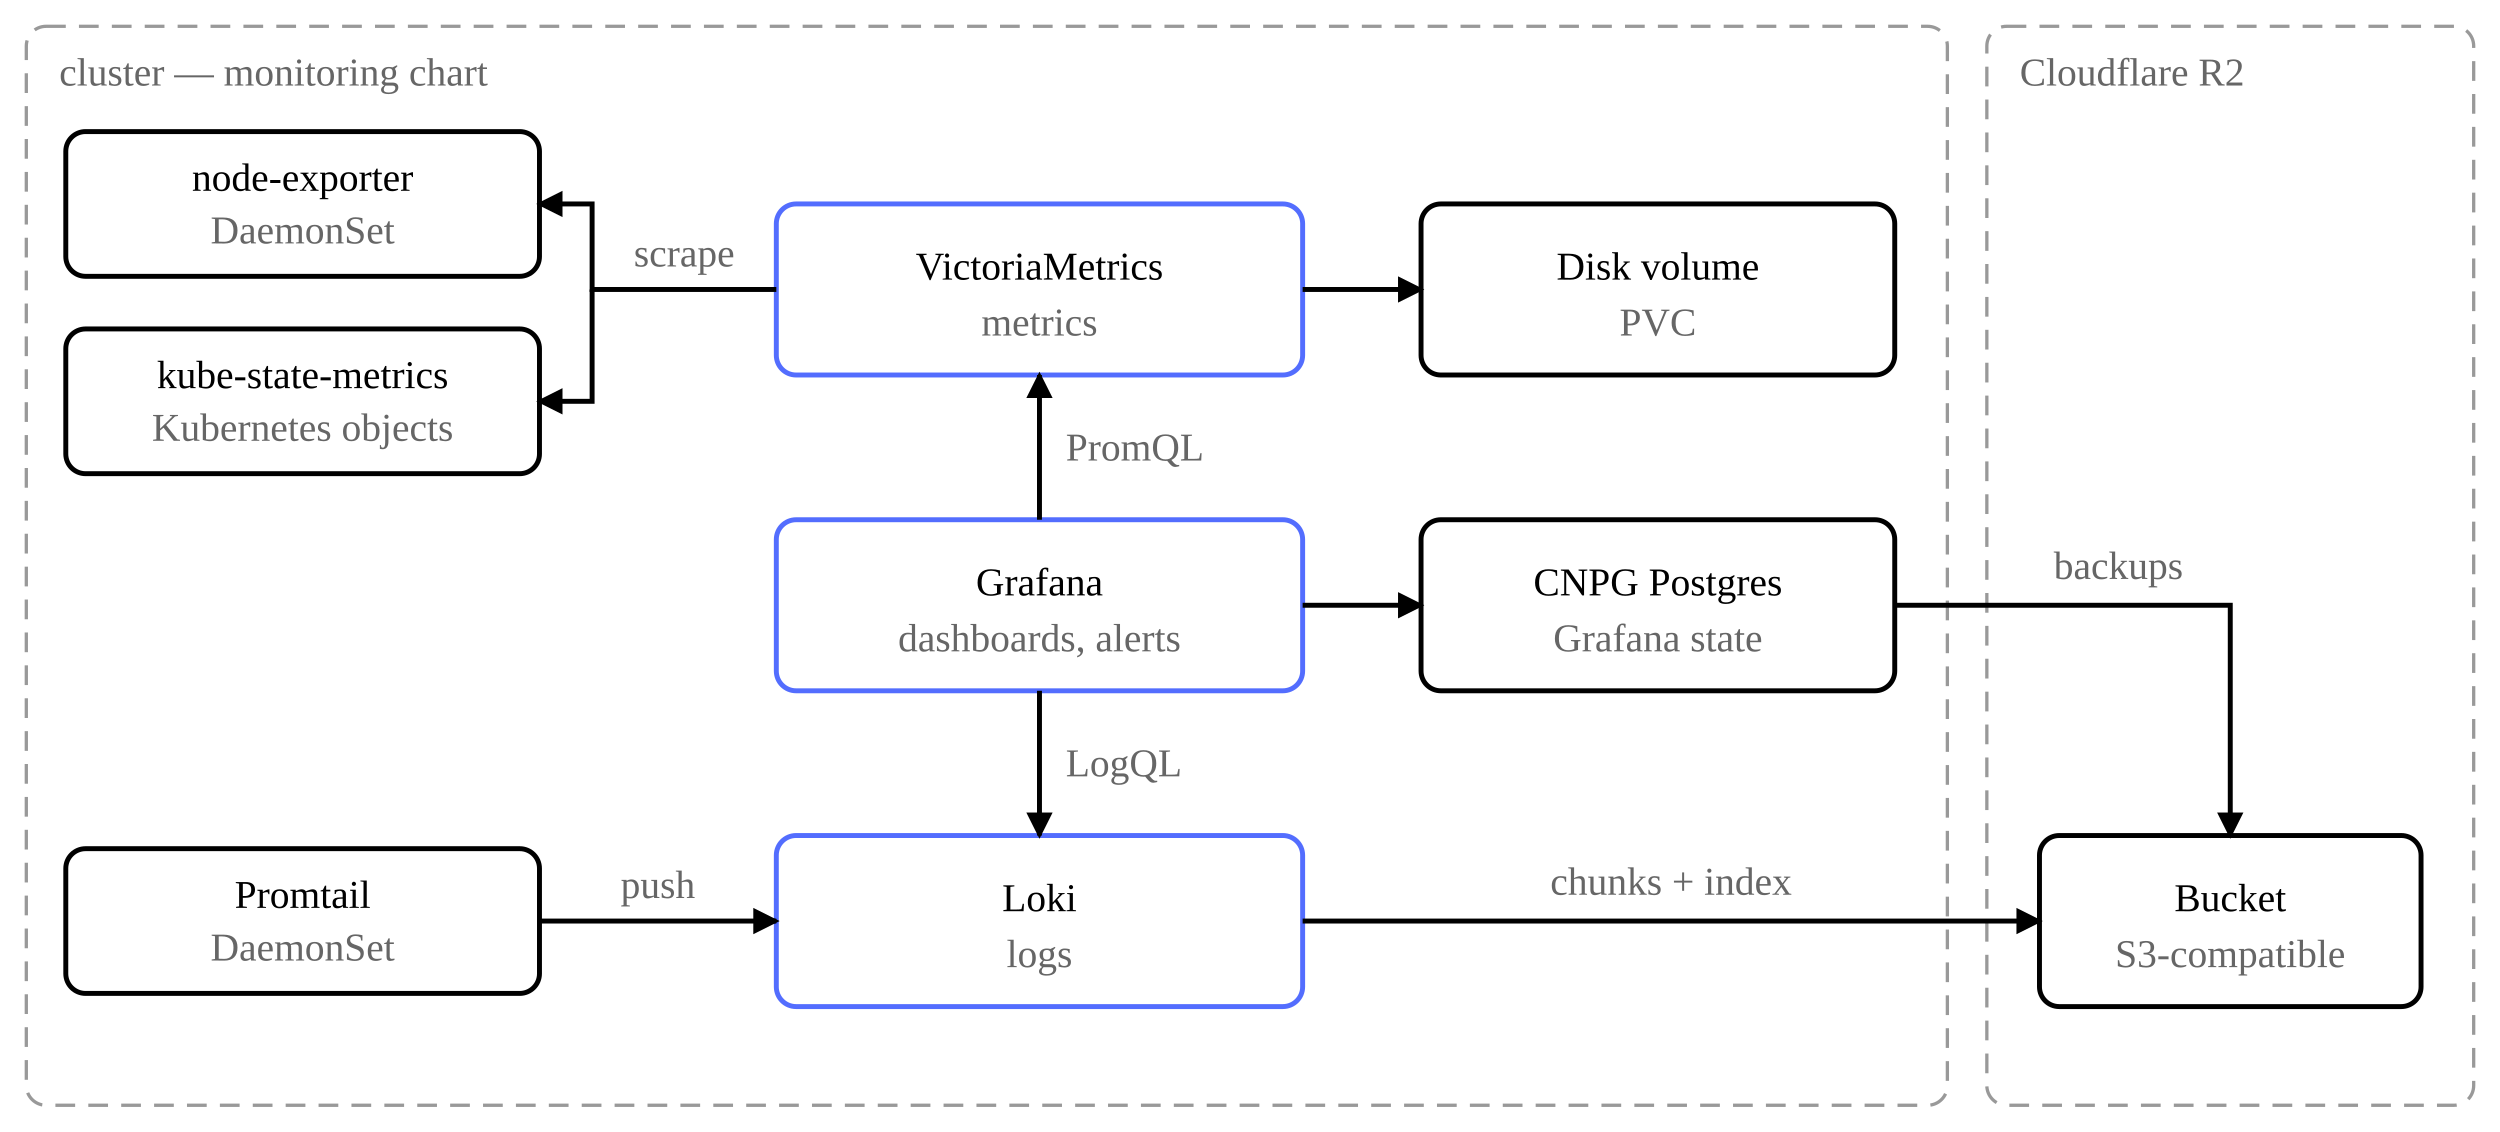
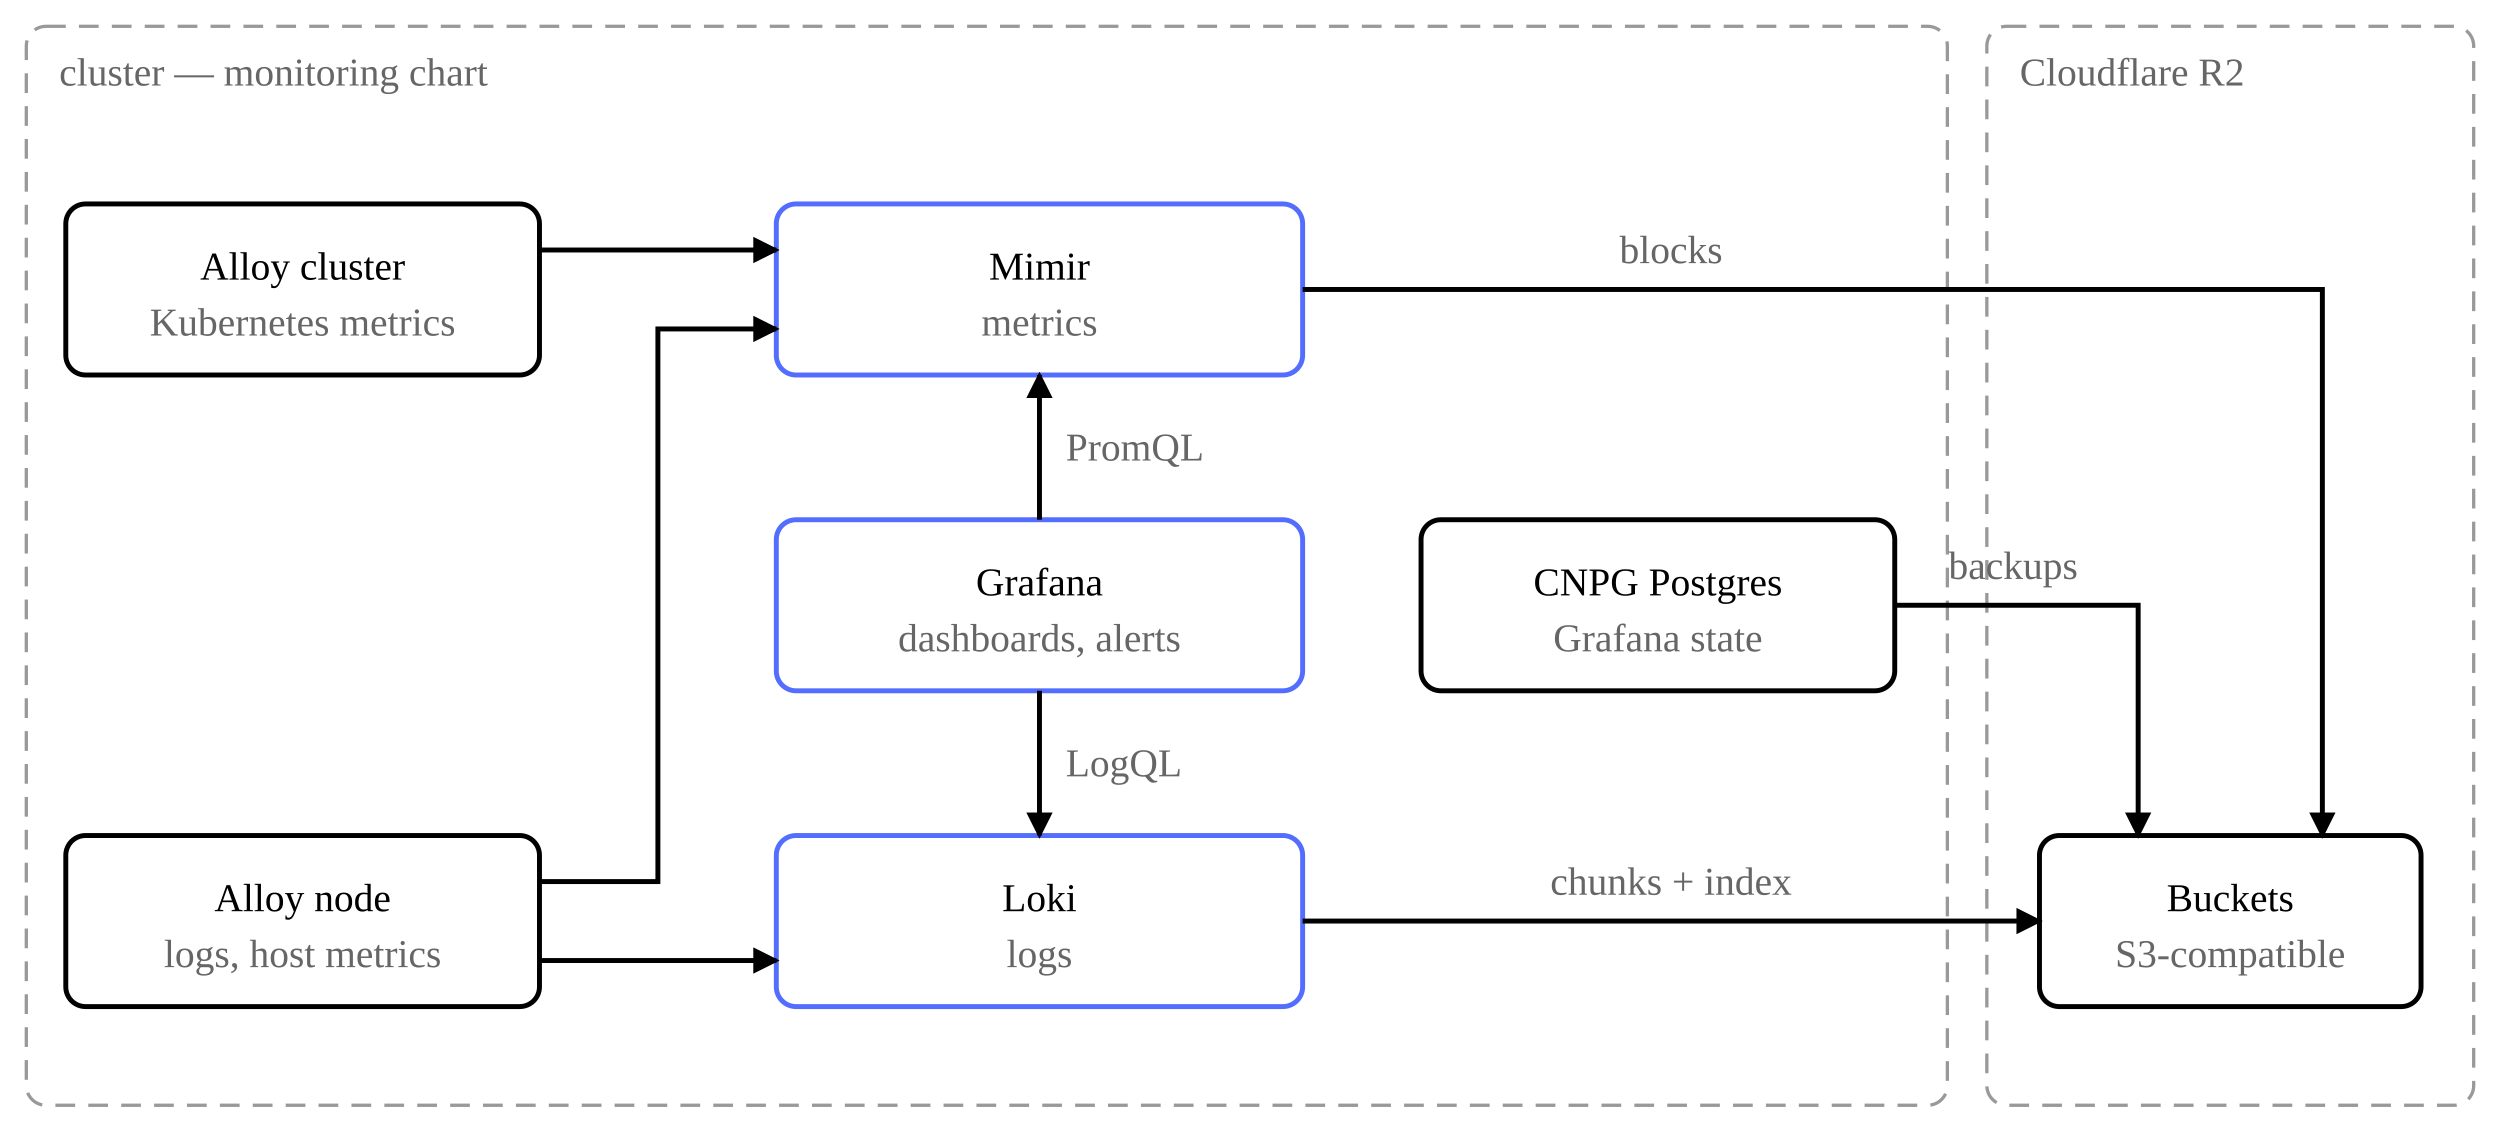
<svg xmlns="http://www.w3.org/2000/svg" aria-labelledby="observability-title" role="img" viewBox="0 0 760 344">
  <style>.observability-box{fill:none;stroke:currentColor;stroke-width:1.5}
.observability-zone{fill:none;stroke:var(--md-default-fg-color--lighter,#999);stroke-dasharray:6 4}
.observability-accent{stroke:var(--md-accent-fg-color,#536dfe)}
.observability-line{fill:none;stroke:currentColor;stroke-width:1.5}
.observability-head{fill:currentColor}
.observability-label{fill:currentColor;font:14px var(--md-text-font-family,sans-serif)}
.observability-small{fill:var(--md-default-fg-color--light,#666);font:12px var(--md-text-font-family,sans-serif)}</style>
  <defs>
    <marker id="observability-arrow" markerHeight="8" markerUnits="userSpaceOnUse" markerWidth="8" orient="auto" refX="7" refY="4" viewBox="0 0 8 8">
      <path d="m0 0 8 4-8 4z" class="observability-head" />
    </marker>
  </defs>
  <rect width="584" height="328" x="8" y="8" class="observability-zone" rx="6" />
  <rect width="148" height="328" x="604" y="8" class="observability-zone" rx="6" />
-   <rect width="144" height="44" x="20" y="40" class="observability-box" rx="6" />
-   <rect width="144" height="44" x="20" y="100" class="observability-box" rx="6" />
-   <rect width="144" height="44" x="20" y="258" class="observability-box" rx="6" />
+   <rect width="144" height="52" x="20" y="62" class="observability-box" rx="6" />
+   <rect width="144" height="52" x="20" y="254" class="observability-box" rx="6" />
  <rect width="160" height="52" x="236" y="62" class="observability-box observability-accent" rx="6" />
  <rect width="160" height="52" x="236" y="158" class="observability-box observability-accent" rx="6" />
  <rect width="160" height="52" x="236" y="254" class="observability-box observability-accent" rx="6" />
-   <rect width="144" height="52" x="432" y="62" class="observability-box" rx="6" />
  <rect width="144" height="52" x="432" y="158" class="observability-box" rx="6" />
  <rect width="116" height="52" x="620" y="254" class="observability-box" rx="6" />
  <g marker-end="url(#observability-arrow)" class="observability-line">
-     <path d="M236 88h-56V62h-16" />
-     <path d="M180 88v34h-16" />
-     <path d="M164 280h72" />
+     <path d="M164 76h72" />
+     <path d="M164 268h36V100h36" />
+     <path d="M164 292h72" />
    <path d="M316 158v-44" />
    <path d="M316 210v44" />
-     <path d="M396 88h36" />
-     <path d="M396 184h36" />
+     <path d="M396 88h310v166" />
    <path d="M396 280h224" />
-     <path d="M576 184h102v70" />
+     <path d="M576 184h74v70" />
  </g>
  <text x="18" y="26" class="observability-small">cluster — monitoring chart</text>
  <text x="614" y="26" class="observability-small">Cloudflare R2</text>
  <g text-anchor="middle">
-     <text x="92" y="58" class="observability-label">node-exporter</text>
-     <text x="92" y="74" class="observability-small">DaemonSet</text>
-     <text x="92" y="118" class="observability-label">kube-state-metrics</text>
-     <text x="92" y="134" class="observability-small">Kubernetes objects</text>
-     <text x="92" y="276" class="observability-label">Promtail</text>
-     <text x="92" y="292" class="observability-small">DaemonSet</text>
-     <text x="208" y="81" class="observability-small">scrape</text>
-     <text x="200" y="273" class="observability-small">push</text>
-     <text x="316" y="85" class="observability-label">VictoriaMetrics</text>
+     <text x="92" y="85" class="observability-label">Alloy cluster</text>
+     <text x="92" y="102" class="observability-small">Kubernetes metrics</text>
+     <text x="92" y="277" class="observability-label">Alloy node</text>
+     <text x="92" y="294" class="observability-small">logs, host metrics</text>
+     <text x="316" y="85" class="observability-label">Mimir</text>
    <text x="316" y="102" class="observability-small">metrics</text>
    <text x="316" y="181" class="observability-label">Grafana</text>
    <text x="316" y="198" class="observability-small">dashboards, alerts</text>
    <text x="316" y="277" class="observability-label">Loki</text>
    <text x="316" y="294" class="observability-small">logs</text>
-     <text x="504" y="85" class="observability-label">Disk volume</text>
-     <text x="504" y="102" class="observability-small">PVC</text>
    <text x="504" y="181" class="observability-label">CNPG Postgres</text>
    <text x="504" y="198" class="observability-small">Grafana state</text>
-     <text x="678" y="277" class="observability-label">Bucket</text>
+     <text x="678" y="277" class="observability-label">Buckets</text>
    <text x="678" y="294" class="observability-small">S3-compatible</text>
+     <text x="508" y="80" class="observability-small">blocks</text>
    <text x="508" y="272" class="observability-small">chunks + index</text>
-     <text x="644" y="176" class="observability-small">backups</text>
+     <text x="612" y="176" class="observability-small">backups</text>
  </g>
  <g class="observability-small">
    <text x="324" y="140">PromQL</text>
    <text x="324" y="236">LogQL</text>
  </g>
</svg>
